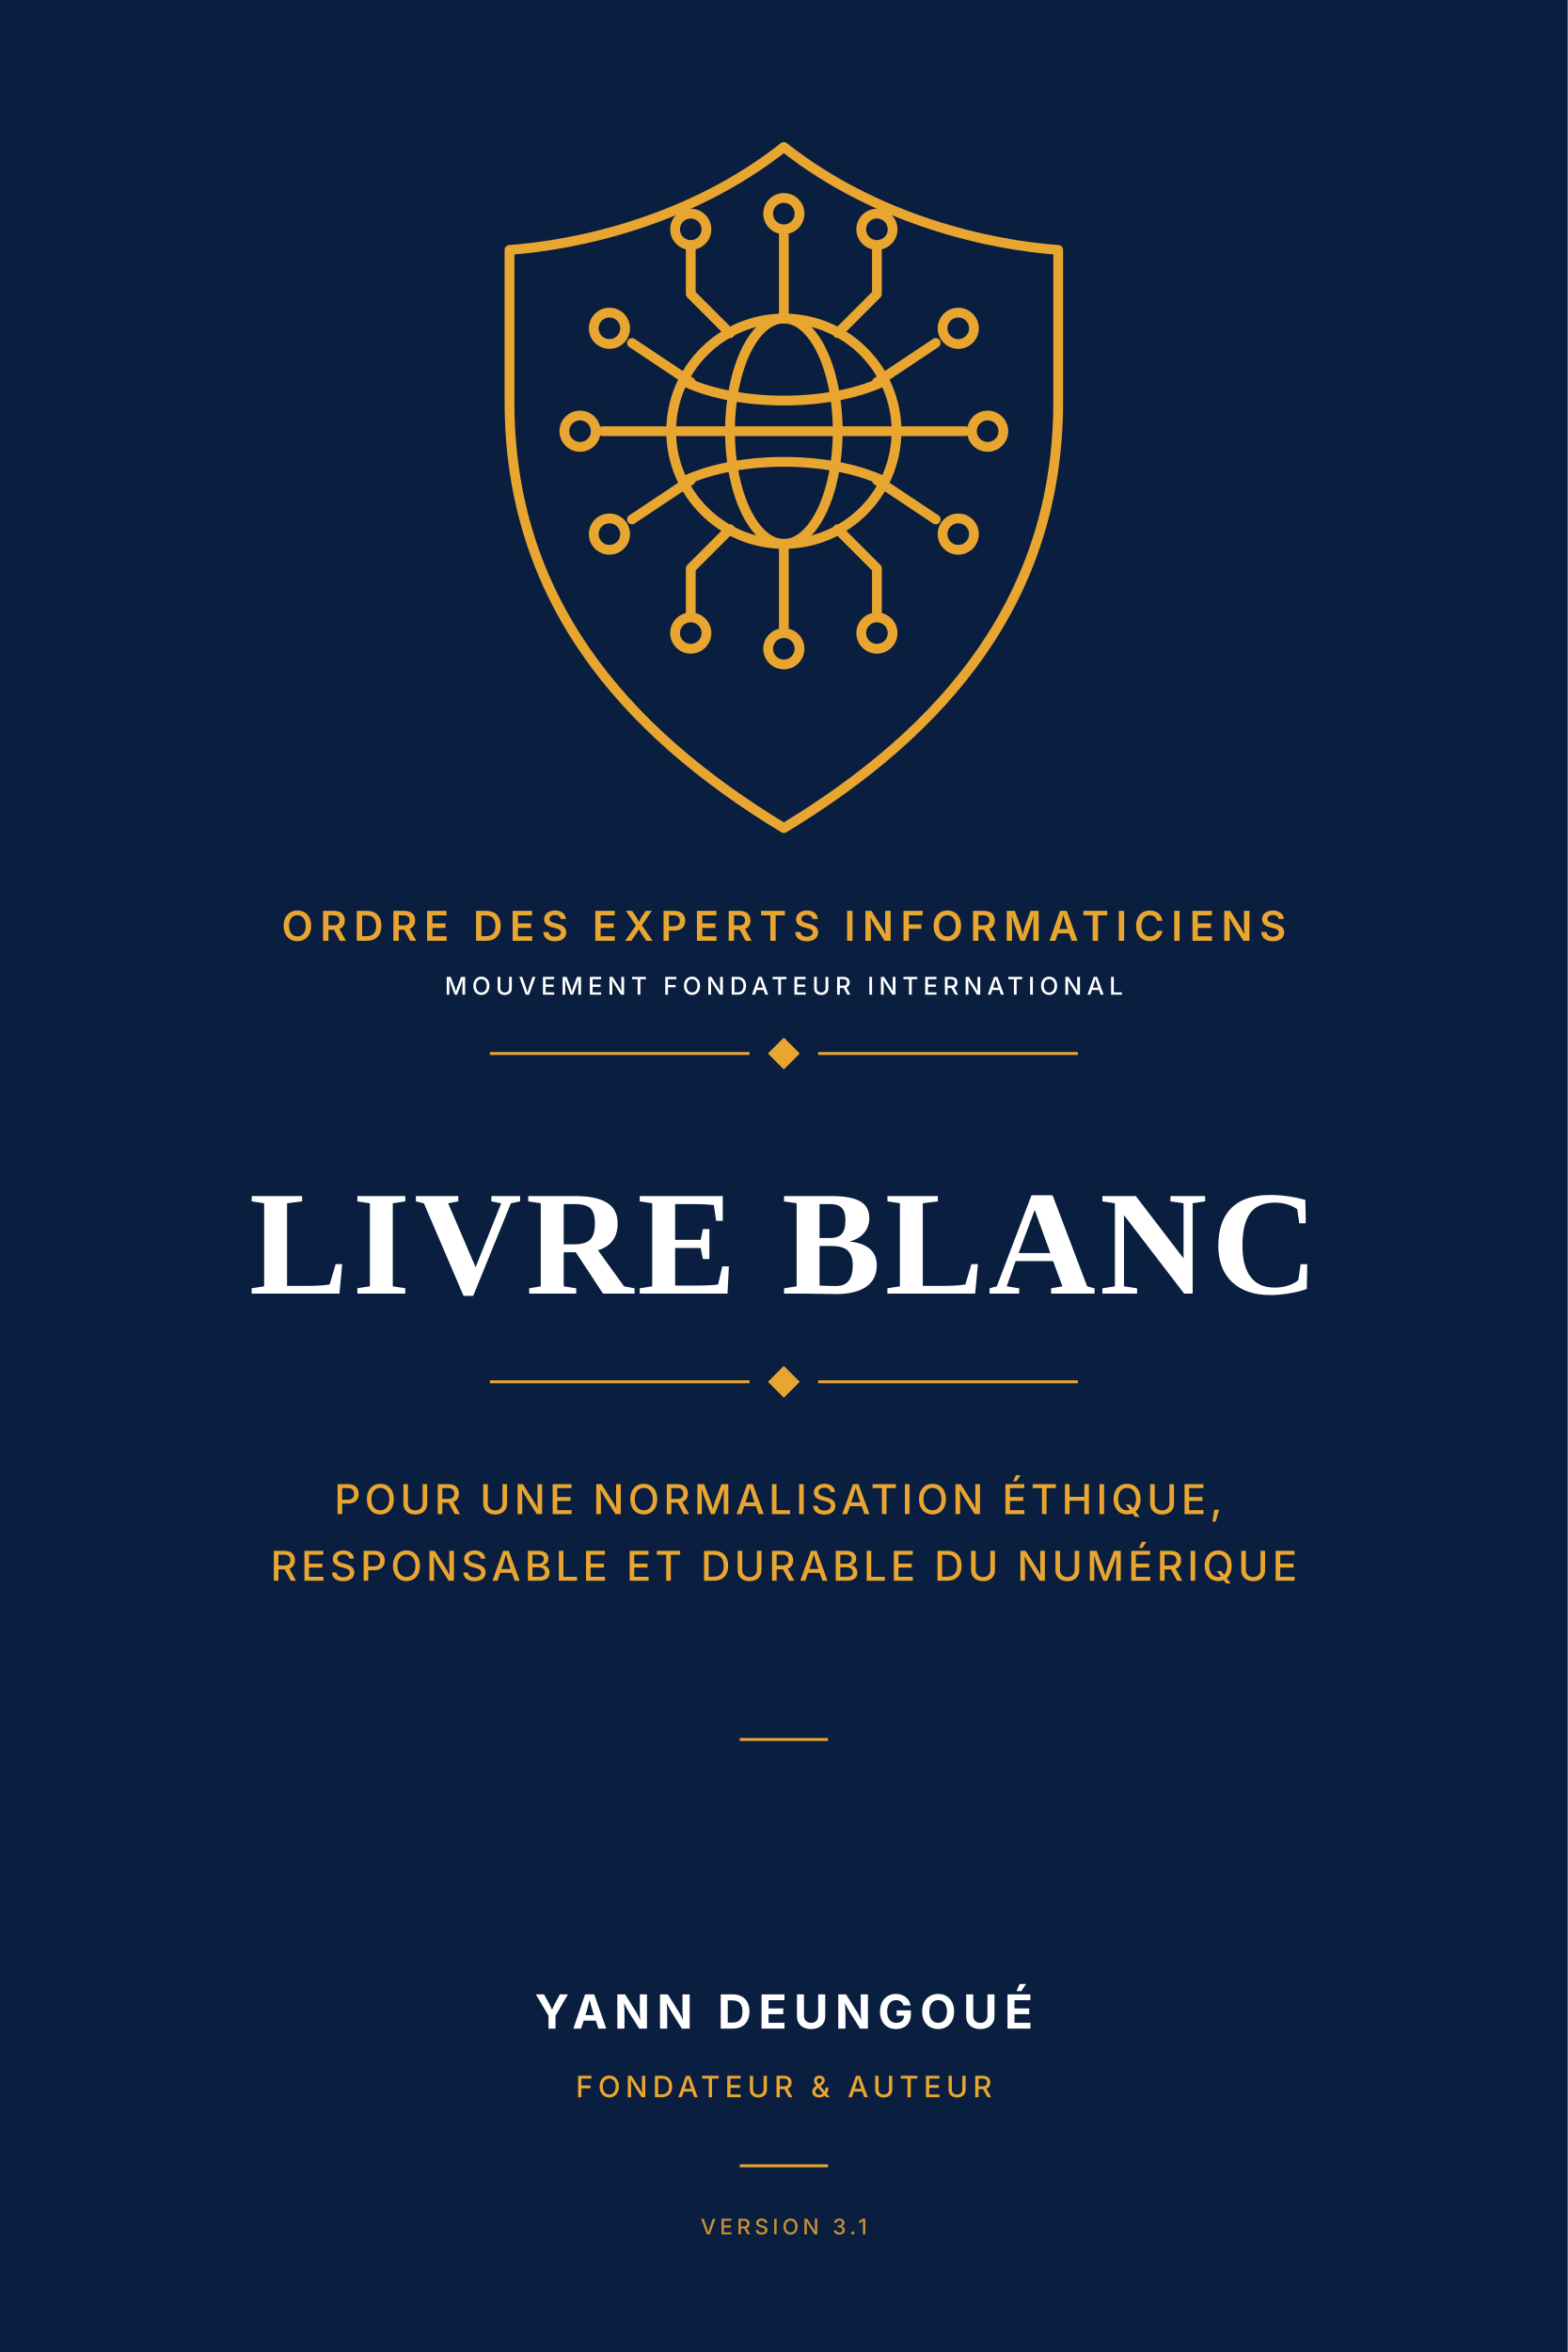
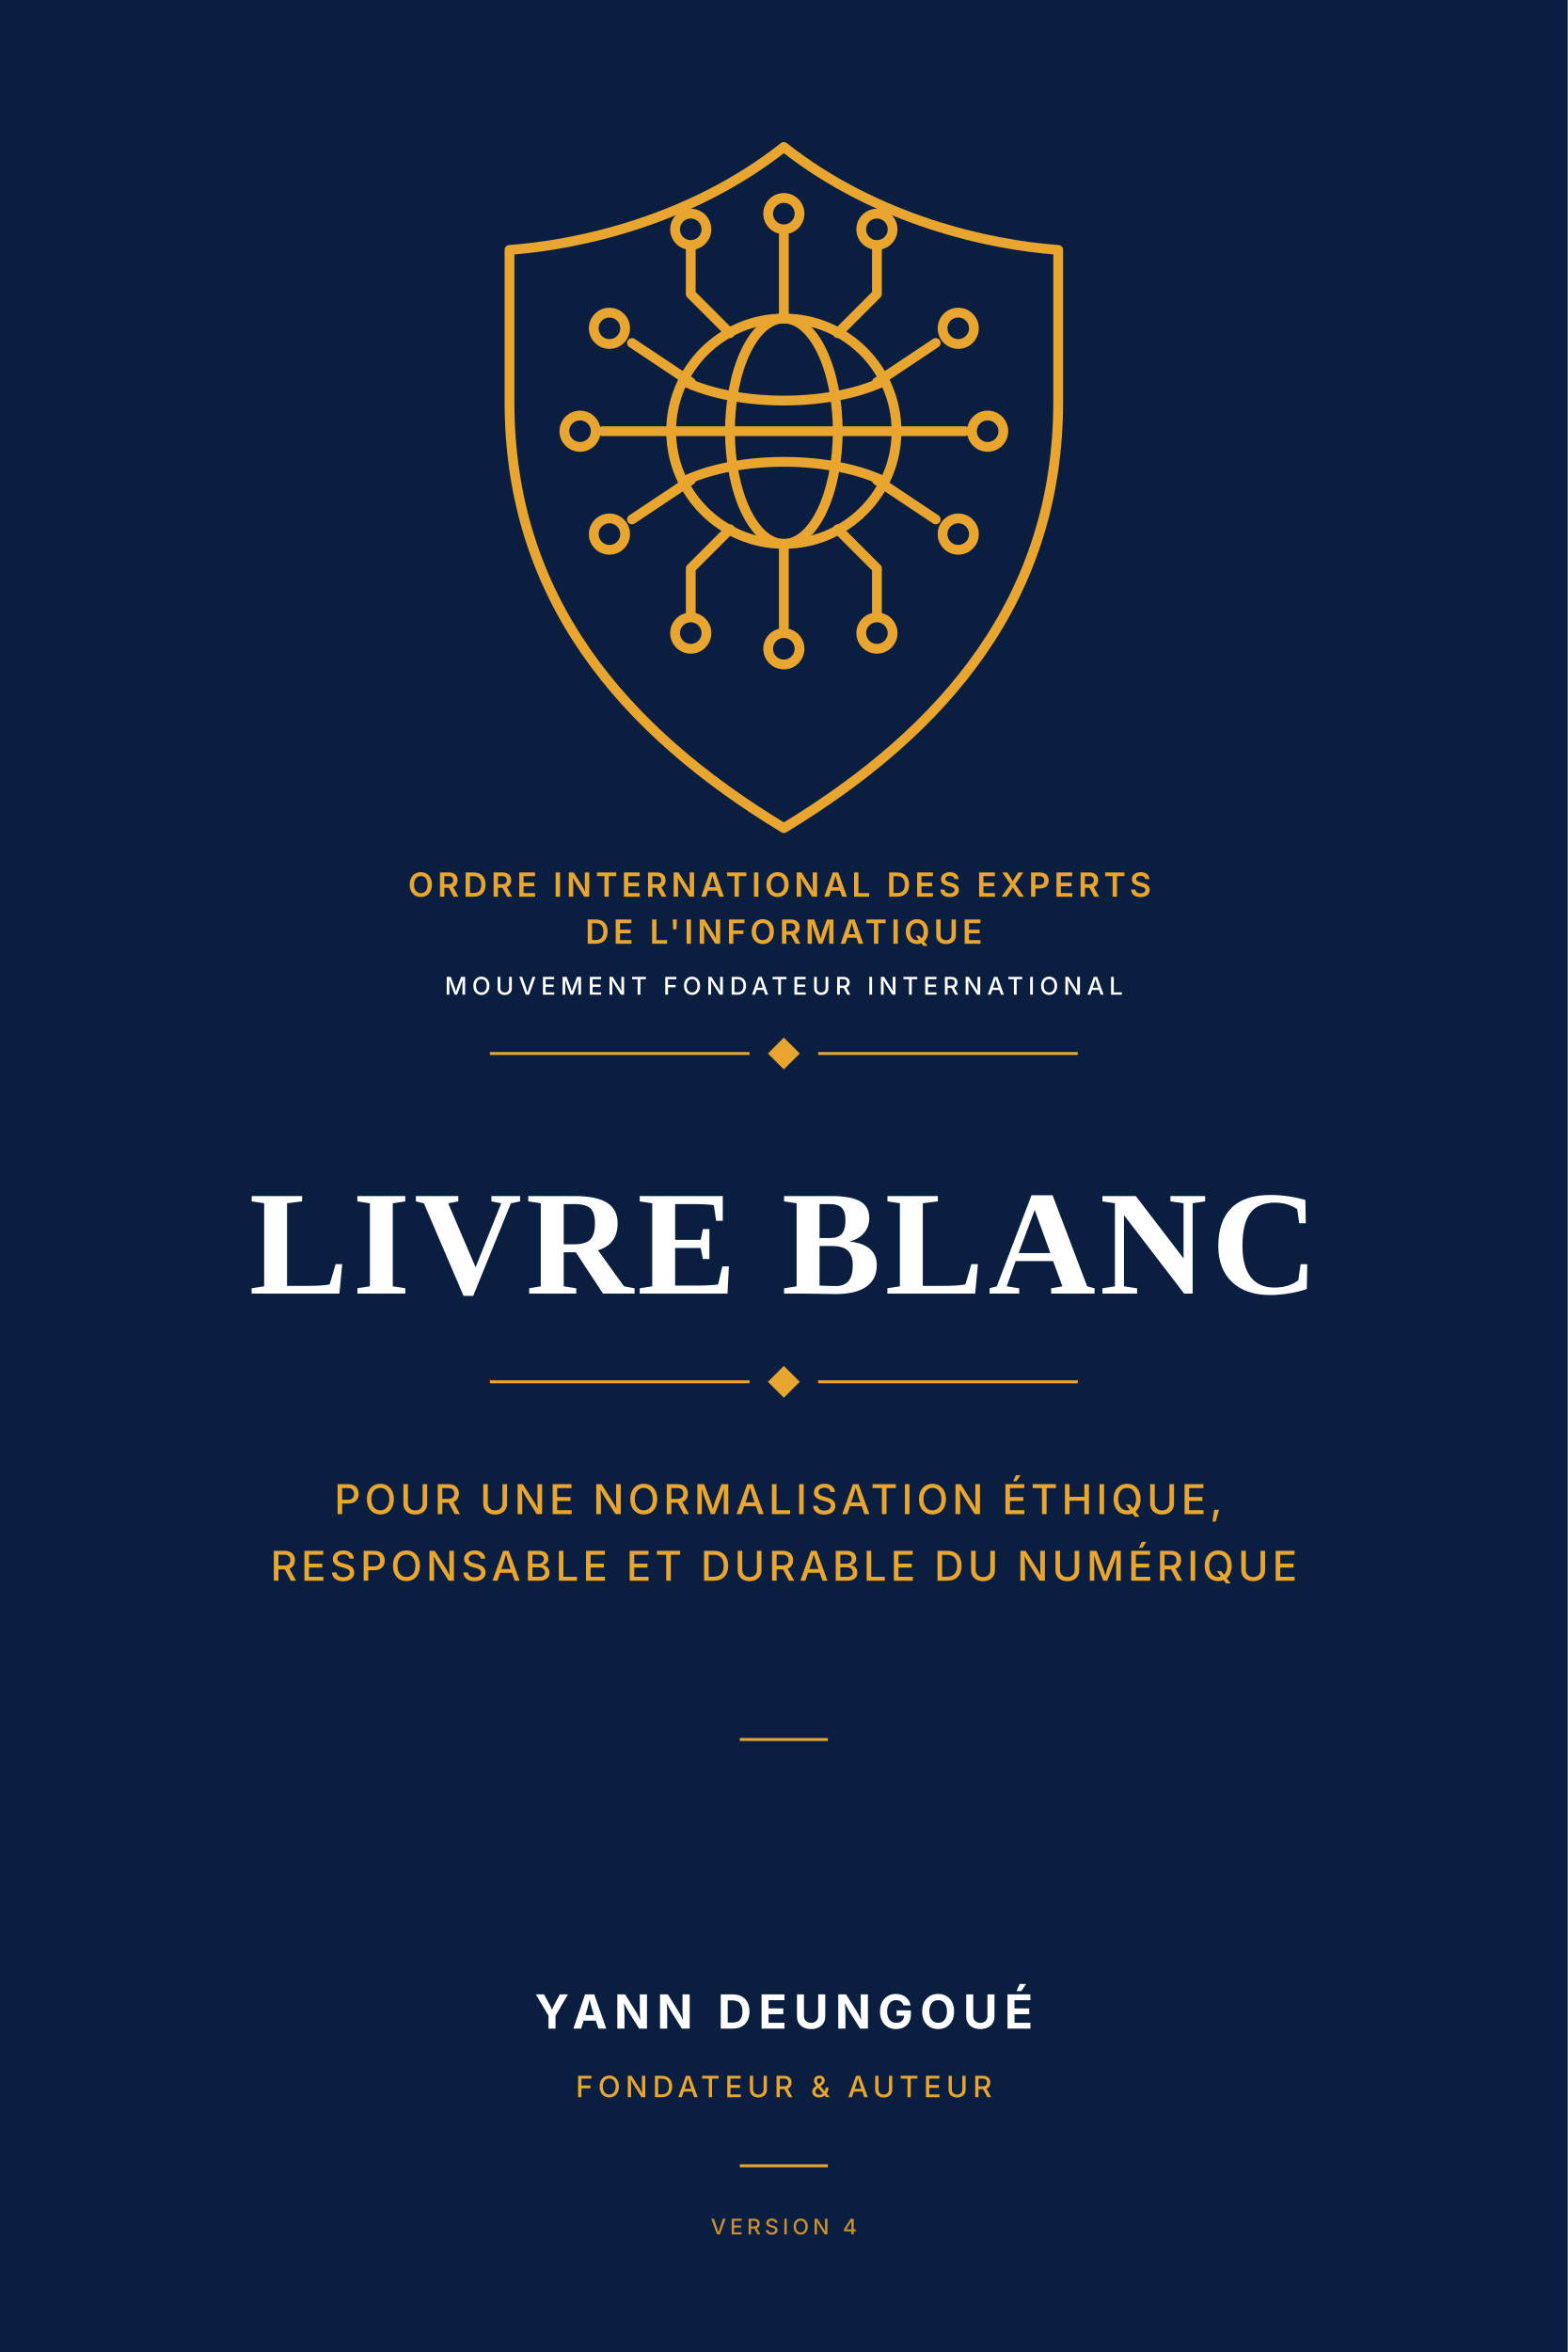
<svg xmlns="http://www.w3.org/2000/svg" width="1600" height="2400" viewBox="0 0 1600 2400" role="img" aria-labelledby="title desc">
  <defs>
    <style>
      .sans { font-family: Inter, Montserrat, Arial, Helvetica, sans-serif; }
      .serif { font-family: "Playfair Display", Georgia, "Times New Roman", serif; }
      .gold { fill: #e8a530; }
      .white { fill: #ffffff; }
      .gold-stroke { stroke: #e8a530; }
      .white-stroke { stroke: #ffffff; }
    </style>
  </defs>
  <rect width="1600" height="2400" fill="#0a1e3f" />
  <g transform="translate(800 400)" fill="none" stroke="#e8a530" stroke-width="10" stroke-linecap="round" stroke-linejoin="round">
    <path d="M0,-250              C-95,-175 -210,-150 -280,-145              V10              C-280,210 -165,345 0,445              C165,345 280,210 280,10              V-145              C210,-150 95,-175 0,-250 Z" />
    <circle cx="0" cy="40" r="115" />
    <ellipse cx="0" cy="40" rx="55" ry="115" />
    <path d="M-115,40 H115" />
    <path d="M-100,-10 C-45,15 45,15 100,-10" />
    <path d="M-100,90 C-45,65 45,65 100,90" />
    <path d="M0,-75 V-160" />
    <circle cx="0" cy="-182" r="16" />
    <path d="M-55,-60 L-95,-100 V-145" />
    <circle cx="-95" cy="-166" r="16" />
    <path d="M55,-60 L95,-100 V-145" />
    <circle cx="95" cy="-166" r="16" />
    <path d="M-95,-10 L-155,-50" />
    <circle cx="-178" cy="-65" r="16" />
    <path d="M95,-10 L155,-50" />
    <circle cx="178" cy="-65" r="16" />
    <path d="M-115,40 H-185" />
    <circle cx="-208" cy="40" r="16" />
    <path d="M115,40 H185" />
    <circle cx="208" cy="40" r="16" />
    <path d="M-95,90 L-155,130" />
    <circle cx="-178" cy="145" r="16" />
    <path d="M95,90 L155,130" />
    <circle cx="178" cy="145" r="16" />
    <path d="M-55,140 L-95,180 V225" />
    <circle cx="-95" cy="246" r="16" />
    <path d="M55,140 L95,180 V225" />
    <circle cx="95" cy="246" r="16" />
    <path d="M0,155 V240" />
    <circle cx="0" cy="262" r="16" />
  </g>
-   <text x="800" y="960" text-anchor="middle" class="sans gold" font-size="42" font-weight="600" letter-spacing="7">
-     ORDRE DES EXPERTS INFORMATICIENS
+   <text x="800" y="915" text-anchor="middle" class="sans gold" font-size="34" font-weight="600" letter-spacing="4">
+     <tspan x="800" dy="0">ORDRE INTERNATIONAL DES EXPERTS</tspan>
+     <tspan x="800" dy="48">DE L'INFORMATIQUE</tspan>
  </text>
  <text x="800" y="1015" text-anchor="middle" class="sans white" font-size="25" font-weight="500" letter-spacing="5">
    MOUVEMENT FONDATEUR INTERNATIONAL
  </text>
  <g stroke="#e8a530" stroke-width="3" fill="#e8a530">
    <line x1="500" y1="1075" x2="765" y2="1075" />
    <rect x="790" y="1065" width="20" height="20" transform="rotate(45 800 1075)" />
    <line x1="835" y1="1075" x2="1100" y2="1075" />
  </g>
  <text x="800" y="1320" text-anchor="middle" class="serif white" font-size="152" font-weight="700" letter-spacing="4">
    LIVRE BLANC
  </text>
  <g stroke="#e8a530" stroke-width="3" fill="#e8a530">
    <line x1="500" y1="1410" x2="765" y2="1410" />
    <rect x="790" y="1400" width="20" height="20" transform="rotate(45 800 1410)" />
    <line x1="835" y1="1410" x2="1100" y2="1410" />
  </g>
  <text x="800" y="1545" text-anchor="middle" class="sans gold" font-size="42" font-weight="500" letter-spacing="4">
    <tspan x="800" dy="0">POUR UNE NORMALISATION ÉTHIQUE,</tspan>
    <tspan x="800" dy="68">RESPONSABLE ET DURABLE DU NUMÉRIQUE</tspan>
  </text>
  <line x1="755" y1="1775" x2="845" y2="1775" stroke="#e8a530" stroke-width="3" />
  <text x="800" y="2070" text-anchor="middle" class="sans white" font-size="48" font-weight="700" letter-spacing="7">
    YANN DEUNGOUÉ
  </text>
  <text x="800" y="2140" text-anchor="middle" class="sans gold" font-size="30" font-weight="500" letter-spacing="5">
    FONDATEUR &amp; AUTEUR
  </text>
  <line x1="755" y1="2210" x2="845" y2="2210" stroke="#e8a530" stroke-width="3" />
  <text x="800" y="2280" text-anchor="middle" class="sans gold" font-size="22" font-weight="500" letter-spacing="4" opacity="0.85">
-     VERSION 3.1
+     VERSION 4
  </text>
</svg>
